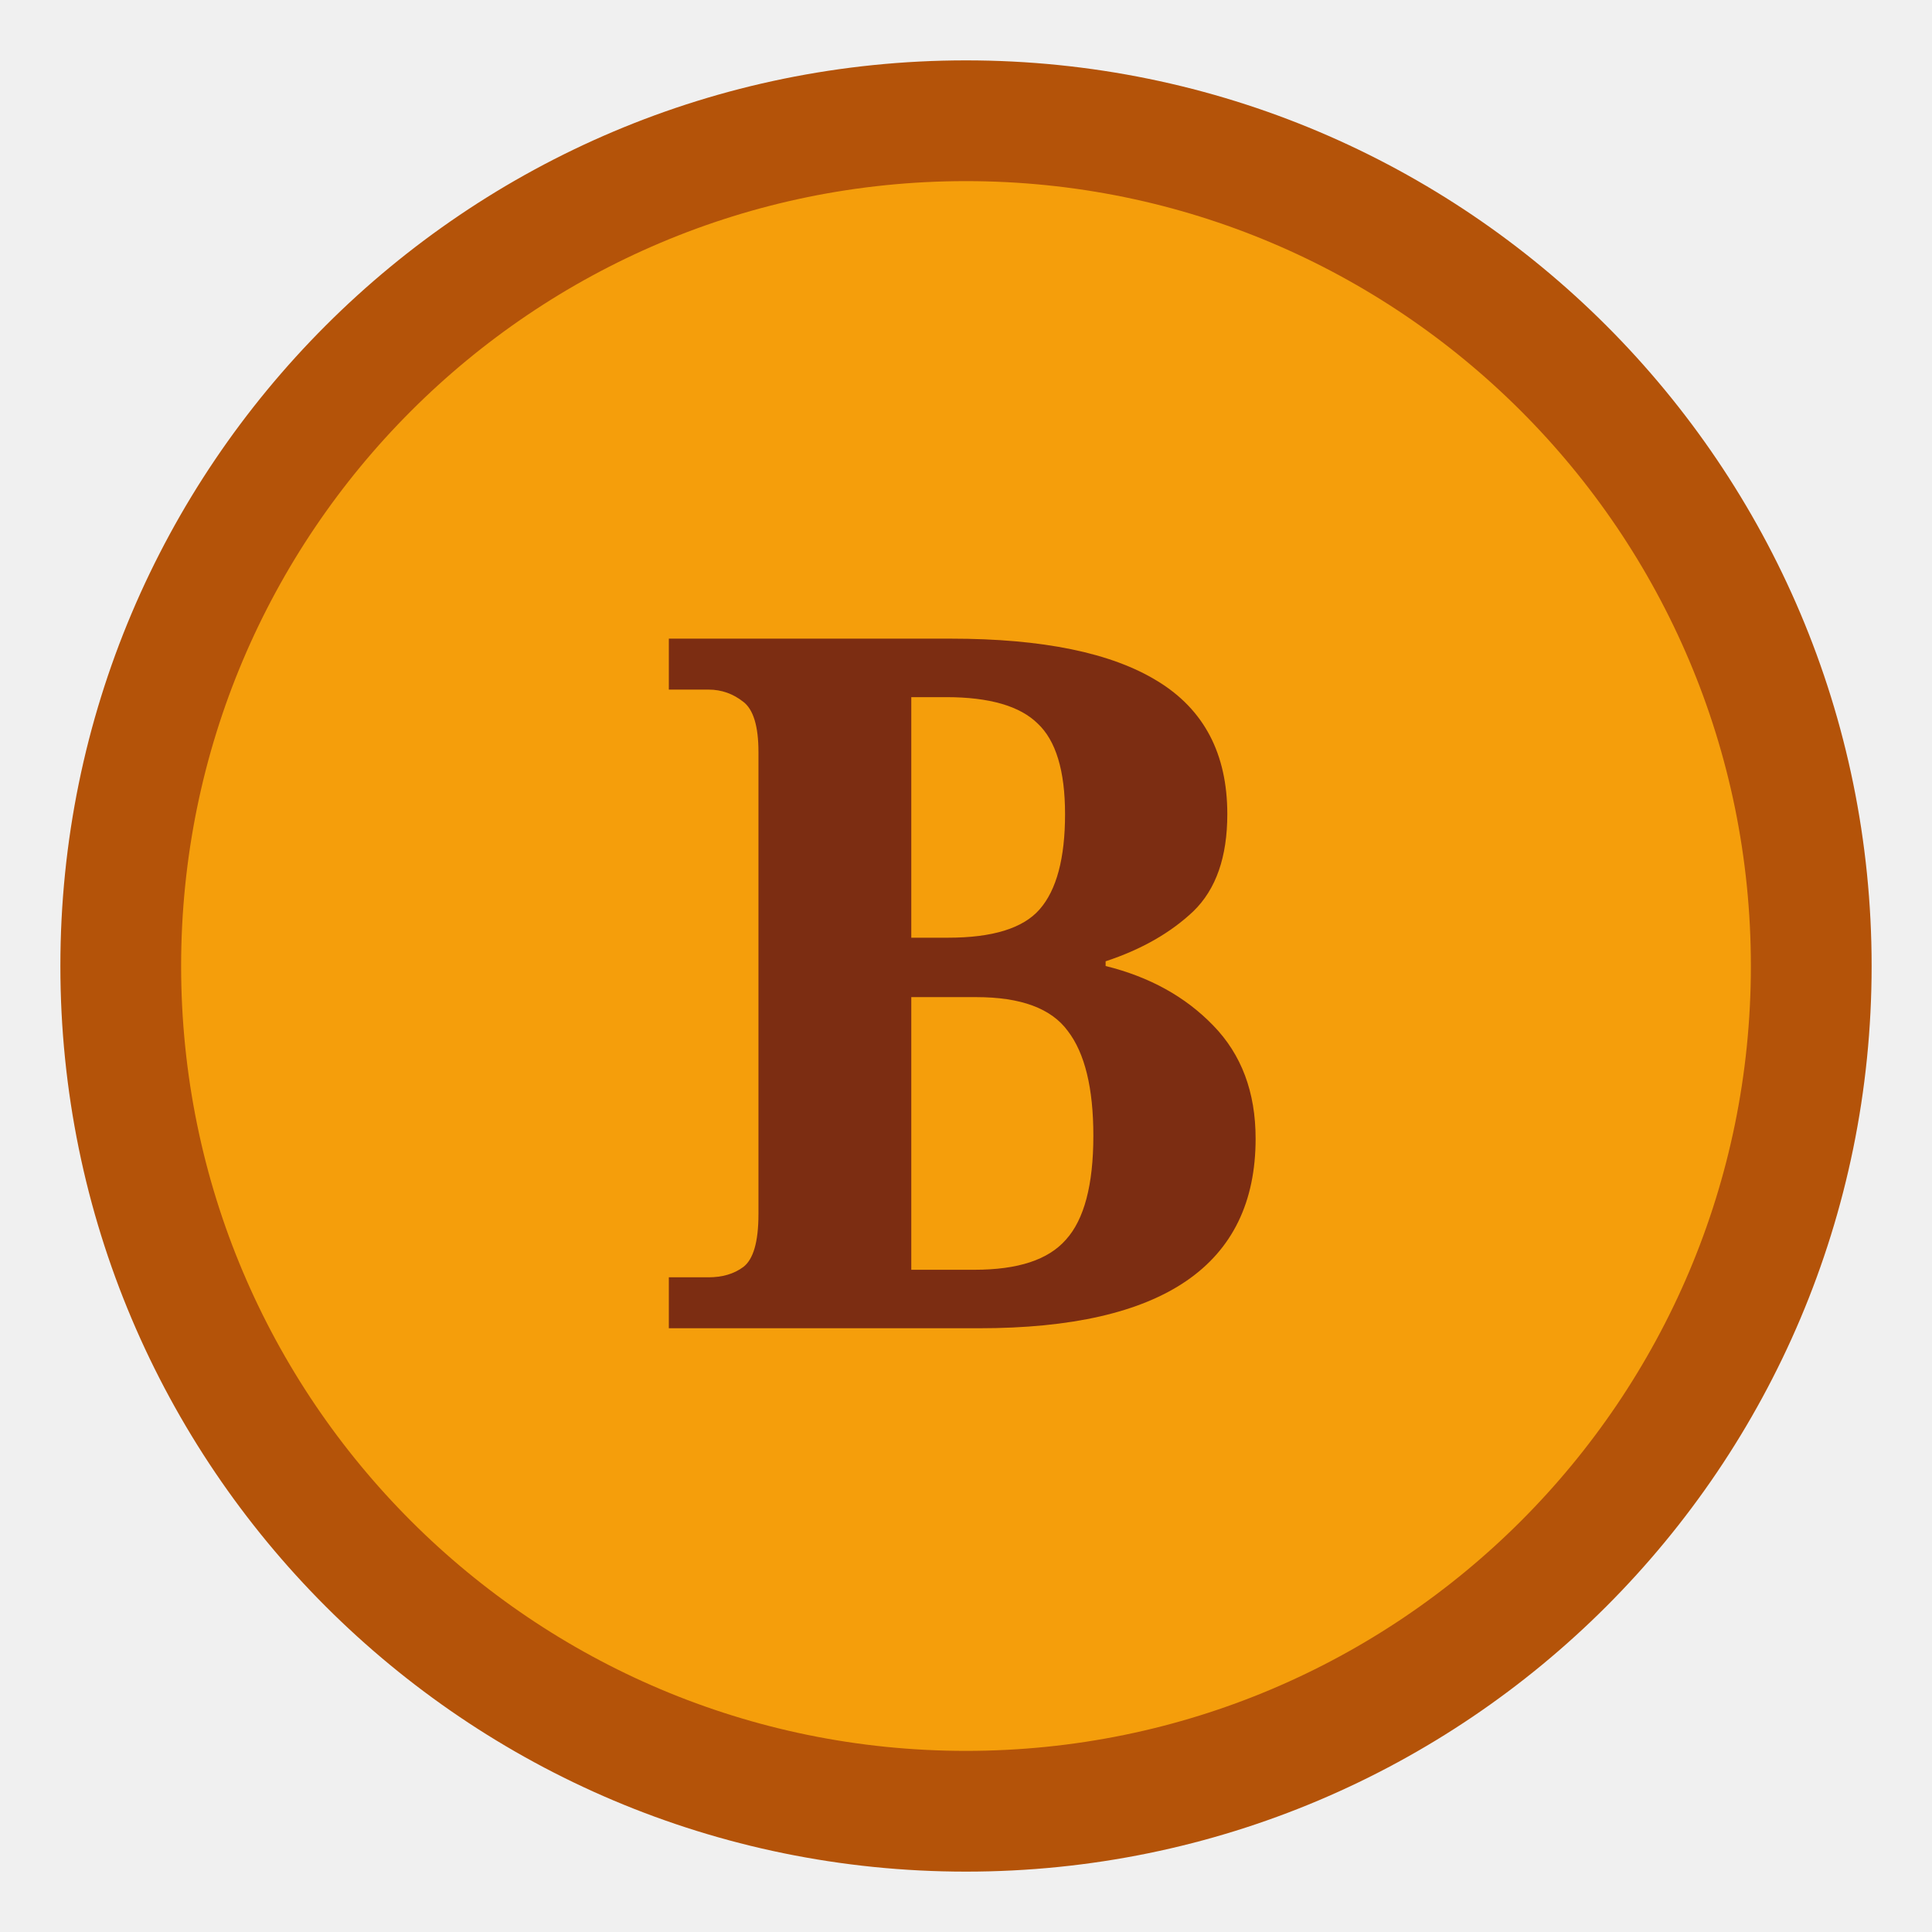
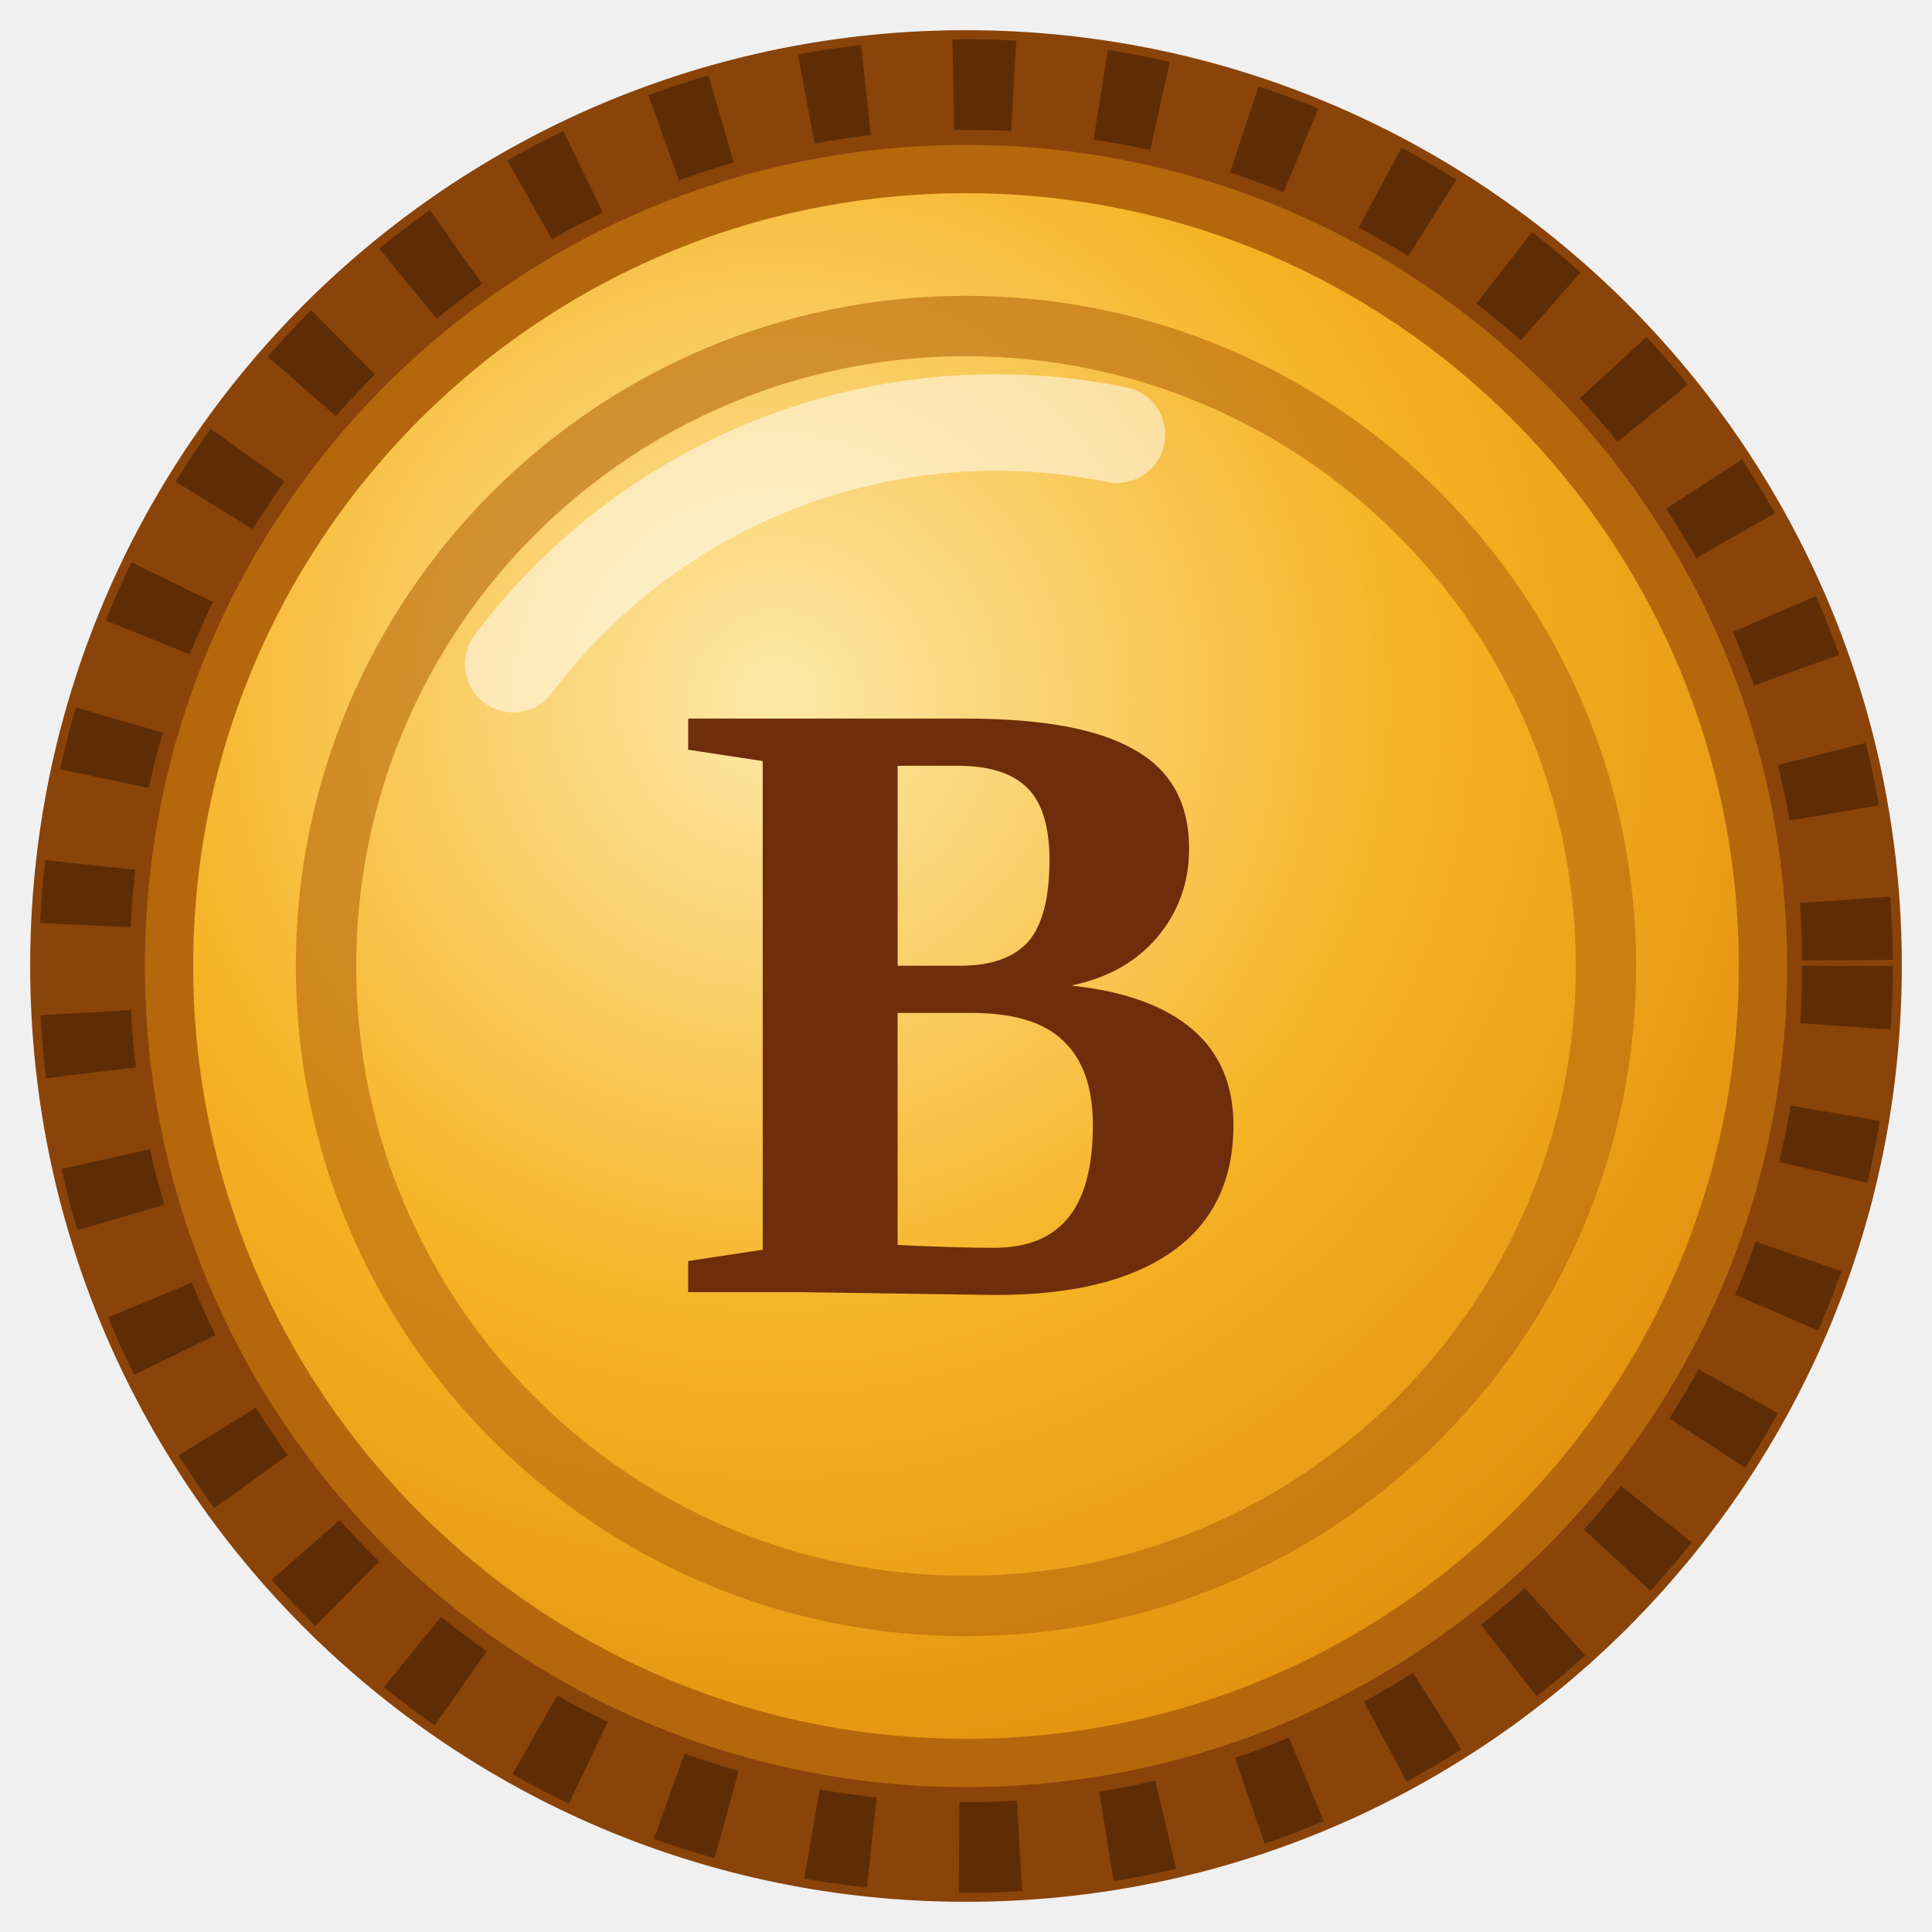
<svg xmlns="http://www.w3.org/2000/svg" viewBox="0 0 32 32">
-   <circle cx="16" cy="16" r="14" fill="#f59e0b" stroke="#b45309" stroke-width="2" />
-   <text x="16" y="22" font-size="16" text-anchor="middle" fill="#7c2d12" font-family="serif" font-weight="bold">B</text>
+   <defs>
+     <radialGradient id="bbFace" cx="38%" cy="33%" r="78%">
+       <stop offset="0%" stop-color="#FDE9A8" />
+       <stop offset="52%" stop-color="#F6B324" />
+       <stop offset="100%" stop-color="#DC8A09" />
+     </radialGradient>
+   </defs>
+   <circle cx="16" cy="16" r="15.5" fill="#8A4309" />
+   <circle cx="16" cy="16" r="14.6" fill="none" stroke="#5E2D06" stroke-width="1.5" stroke-dasharray="1 1.45" />
+   <circle cx="16" cy="16" r="13.2" fill="url(#bbFace)" stroke="#B5670C" stroke-width="0.8" />
+   <circle cx="16" cy="16" r="10.6" fill="none" stroke="#B5670C" stroke-width="1" opacity="0.6" />
+   <path d="M8.5 11 A10 10 0 0 1 18.5 7.2" fill="none" stroke="#FFFFFF" stroke-width="1.6" stroke-linecap="round" opacity="0.5" />
+   <text x="16" y="21.4" text-anchor="middle" font-family="Georgia, 'Times New Roman', serif" font-weight="700" font-size="14.5" fill="#6E2E0C">B</text>
</svg>
